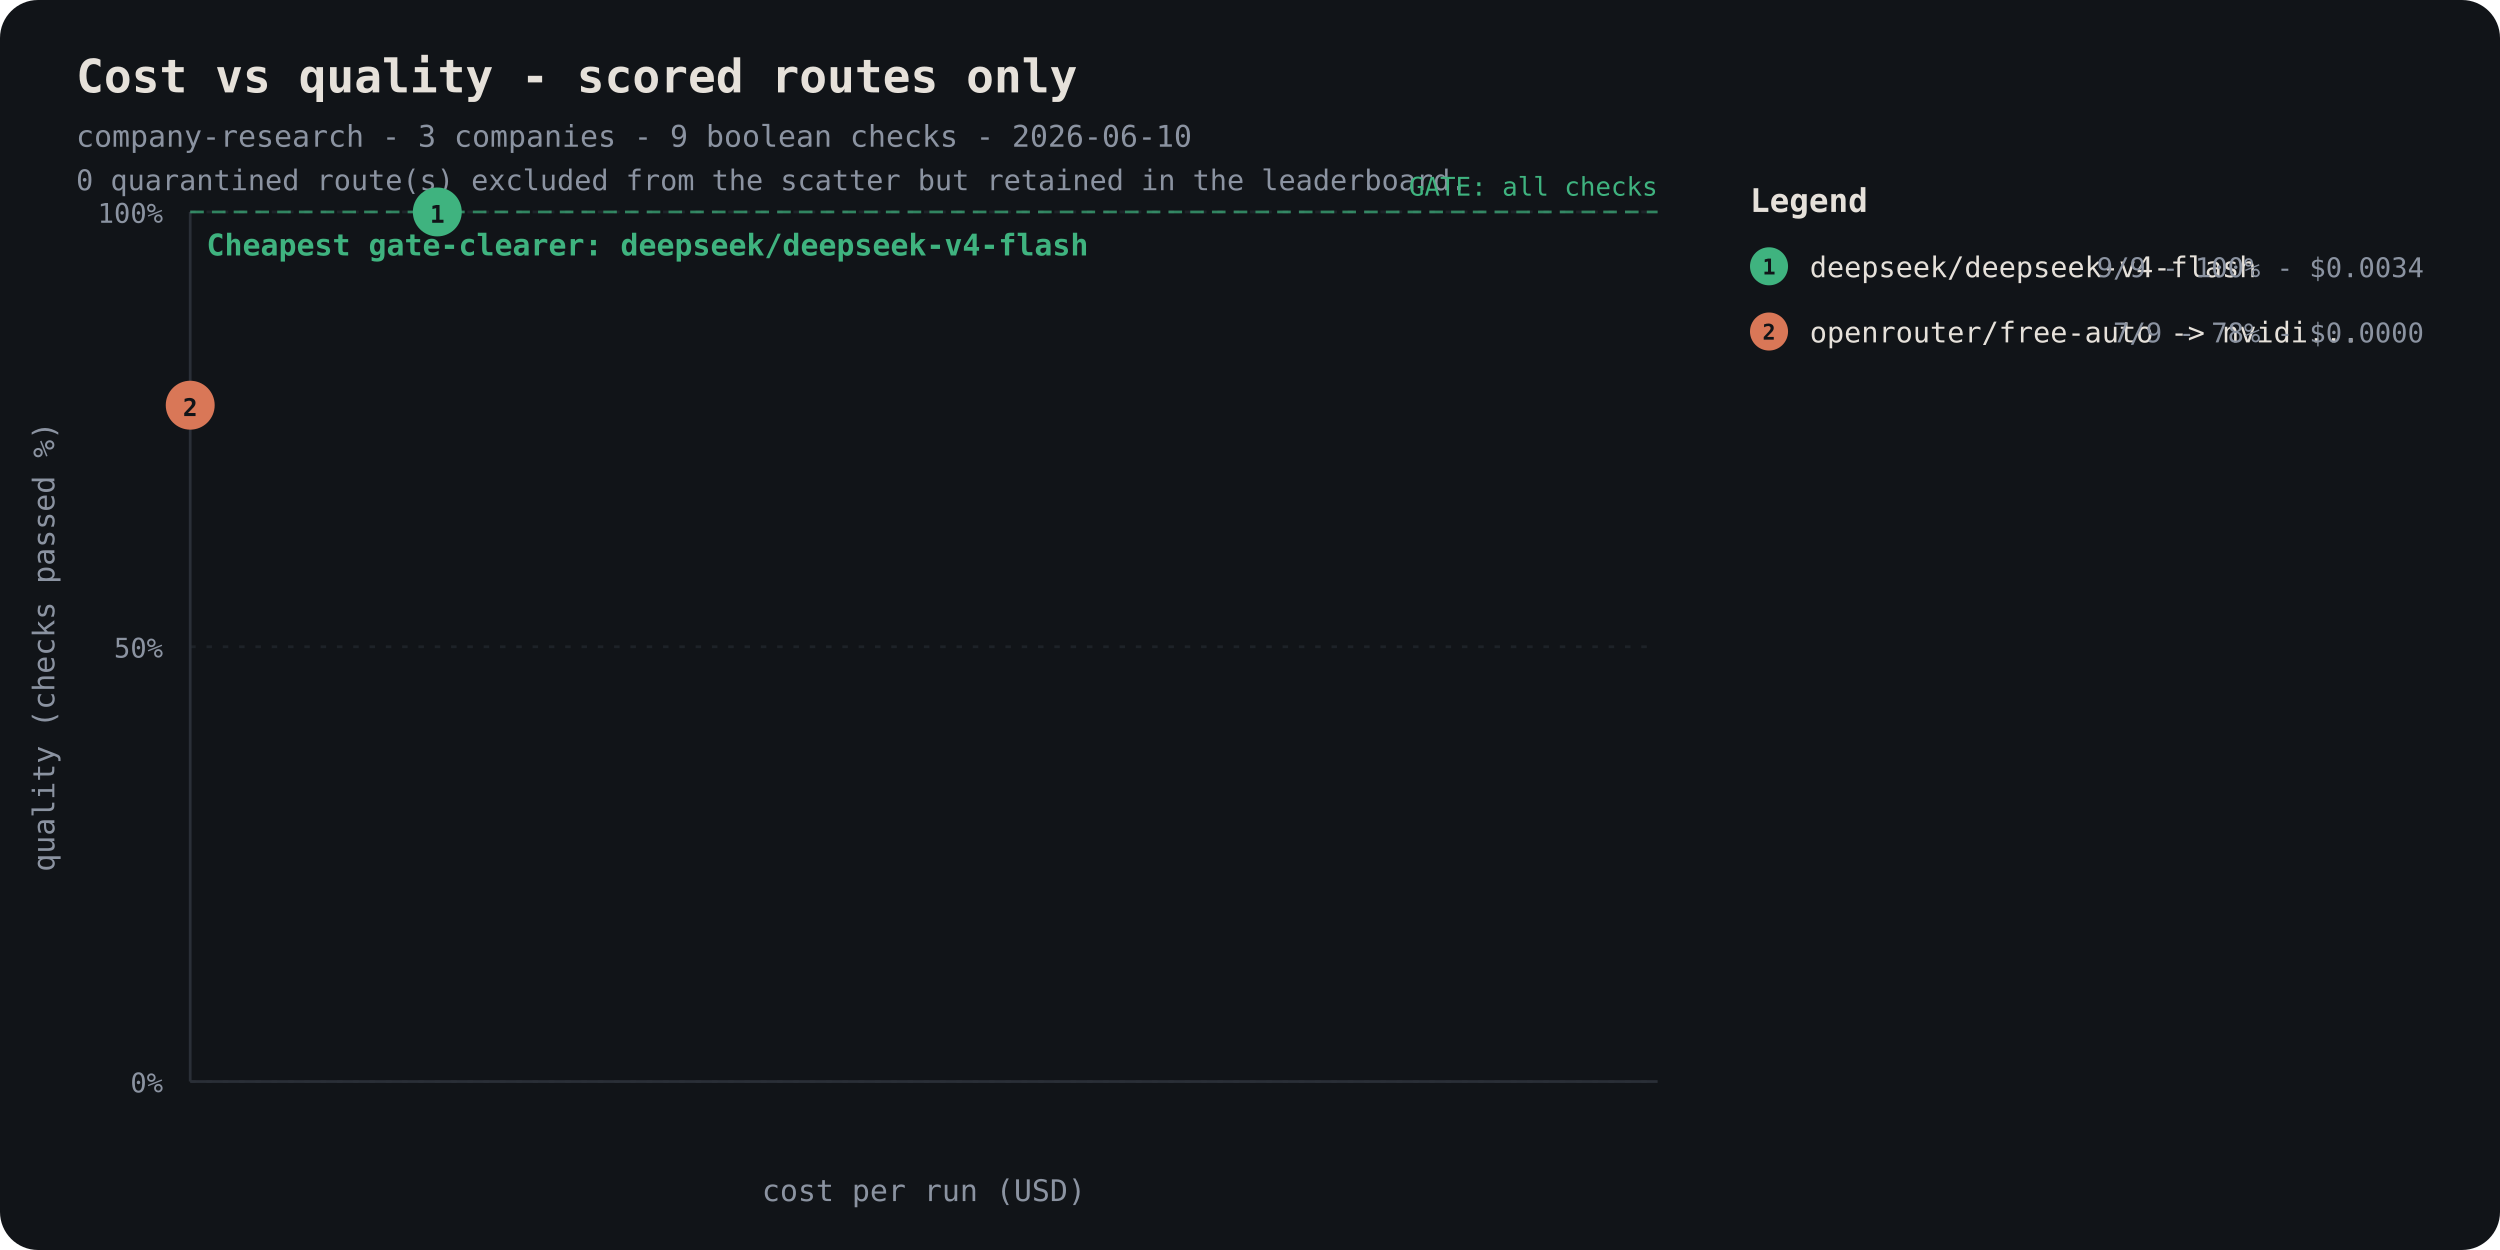
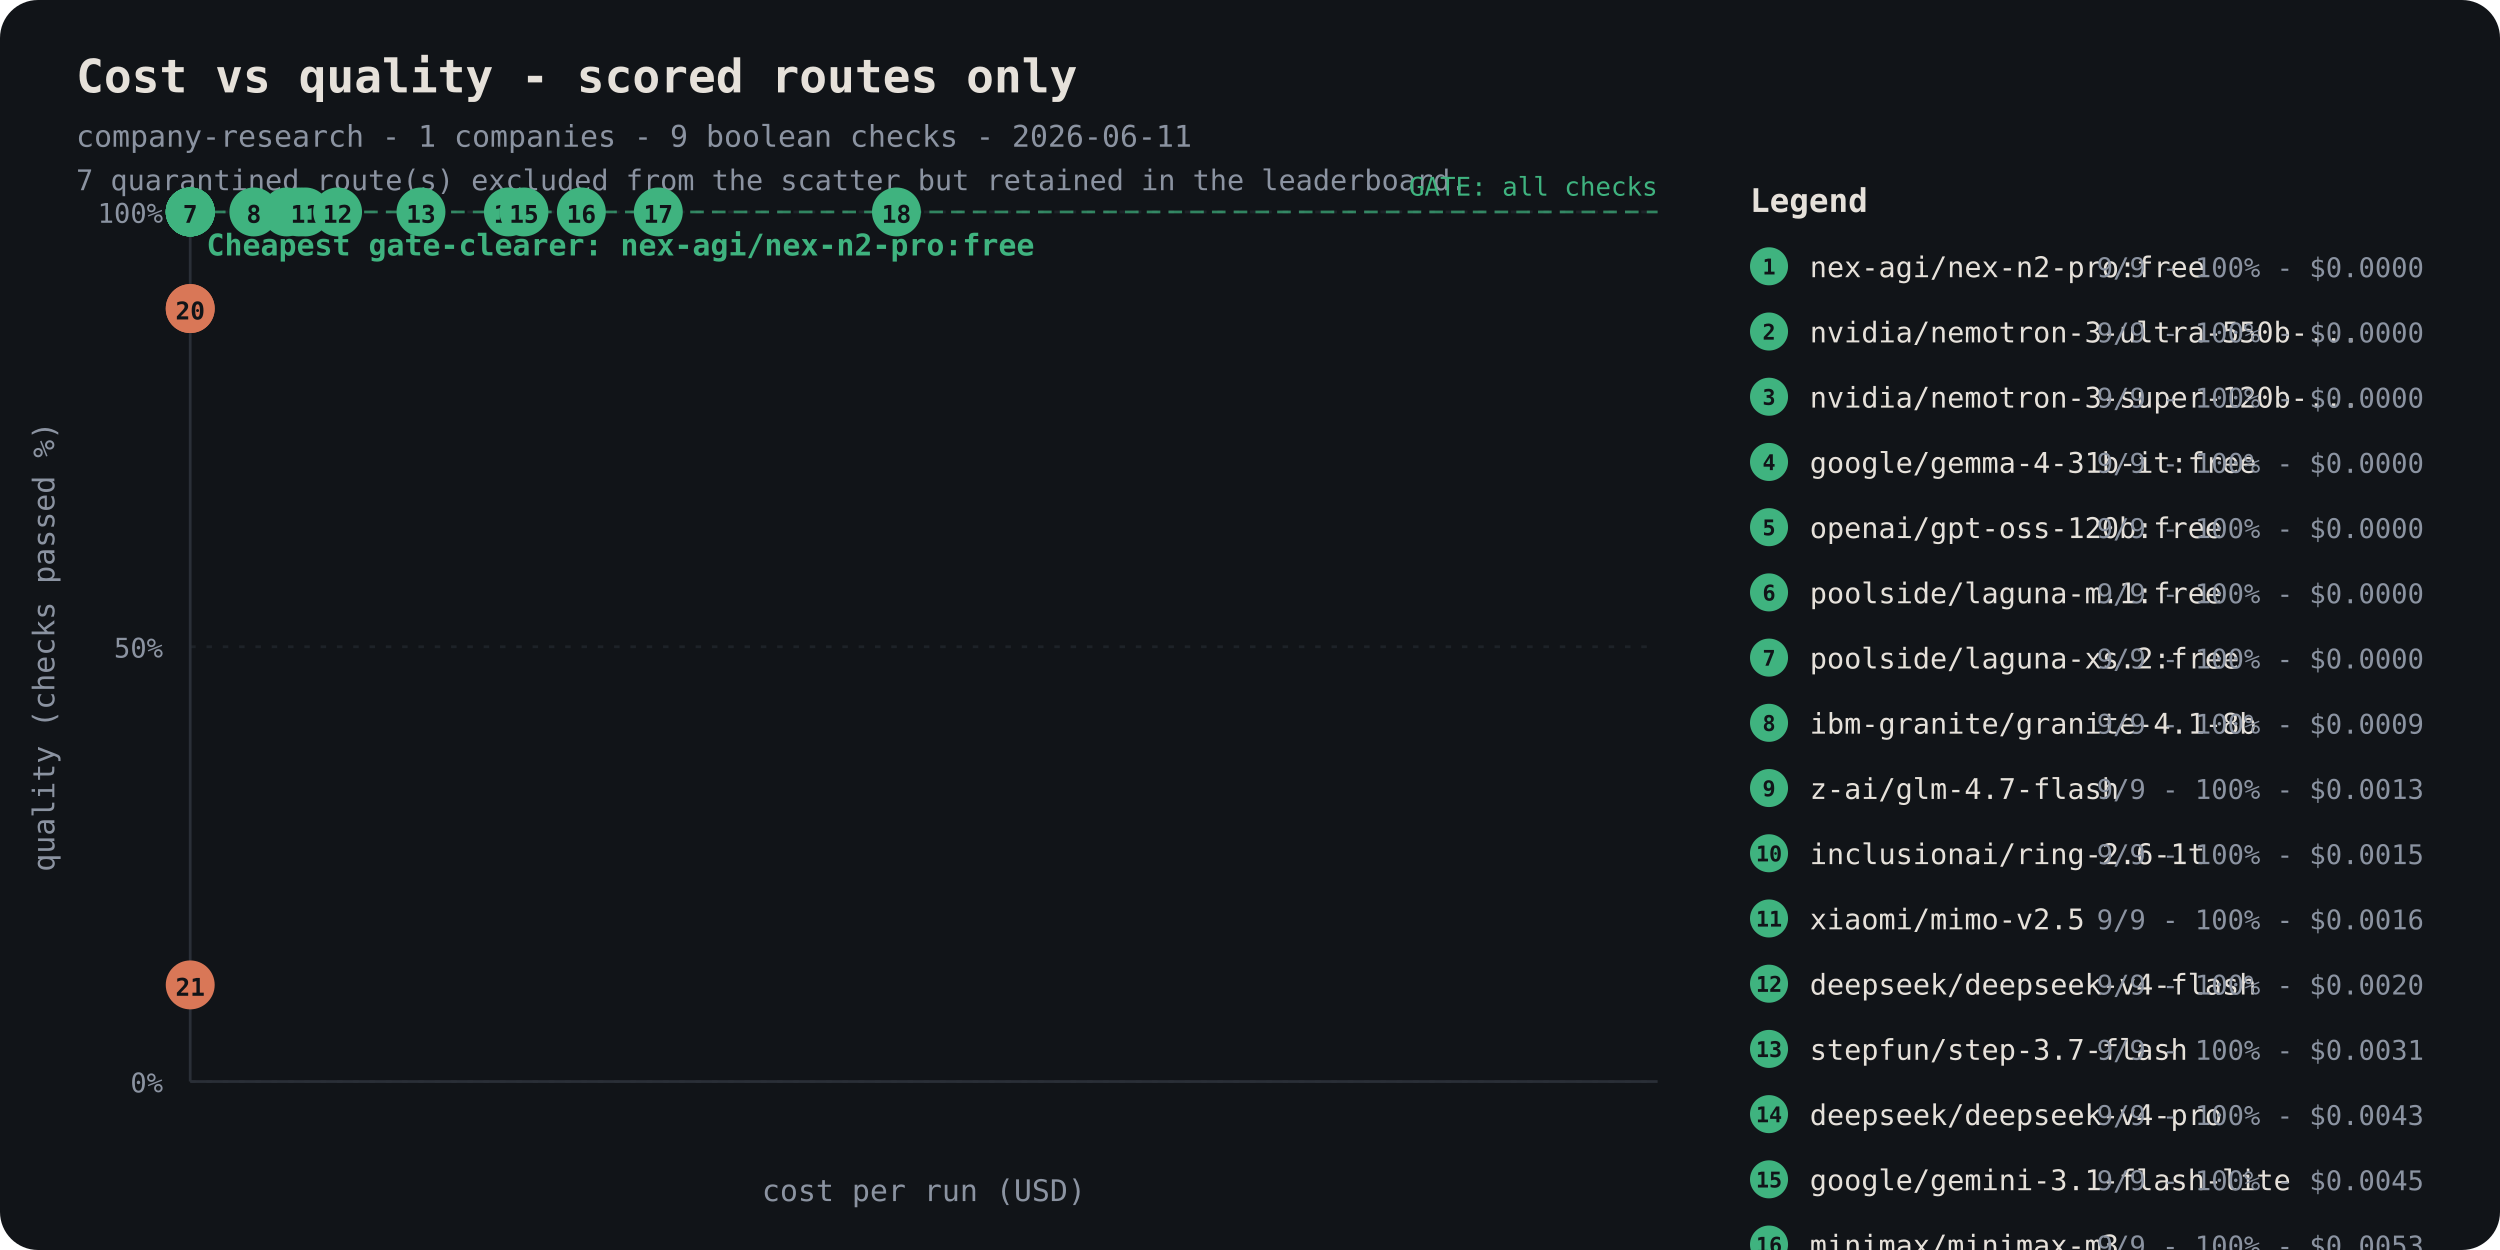
<svg xmlns="http://www.w3.org/2000/svg" width="920" height="460" viewBox="0 0 920 460" font-family="ui-monospace, 'JetBrains Mono', monospace">
  <rect width="920" height="460" rx="14" fill="#111418" />
  <text x="28" y="34" fill="#E6E1DA" font-size="17" font-weight="700">Cost vs quality - scored routes only</text>
-   <text x="28" y="54" fill="#8B93A1" font-size="11">company-research - 3 companies - 9 boolean checks - 2026-06-10</text>
-   <text x="28" y="70" fill="#8B93A1" font-size="10.5">0 quarantined route(s) excluded from the scatter but retained in the leaderboard.</text>
+   <text x="28" y="54" fill="#8B93A1" font-size="11">company-research - 1 companies - 9 boolean checks - 2026-06-11</text>
+   <text x="28" y="70" fill="#8B93A1" font-size="10.5">7 quarantined route(s) excluded from the scatter but retained in the leaderboard.</text>
  <line x1="70" y1="78" x2="70" y2="398" stroke="#2A2F37" />
  <line x1="70" y1="398" x2="610" y2="398" stroke="#2A2F37" />
  <text x="60" y="402" fill="#8B93A1" font-size="10" text-anchor="end">0%</text>
  <line x1="70" y1="398" x2="610" y2="398" stroke="#2A2F37" stroke-dasharray="2 4" opacity="0.5" />
  <text x="60" y="242" fill="#8B93A1" font-size="10" text-anchor="end">50%</text>
  <line x1="70" y1="238" x2="610" y2="238" stroke="#2A2F37" stroke-dasharray="2 4" opacity="0.5" />
  <text x="60" y="82" fill="#8B93A1" font-size="10" text-anchor="end">100%</text>
  <line x1="70" y1="78" x2="610" y2="78" stroke="#2A2F37" stroke-dasharray="2 4" opacity="0.5" />
  <text x="340" y="442" fill="#8B93A1" font-size="11" text-anchor="middle">cost per run (USD)</text>
  <text x="20" y="238" fill="#8B93A1" font-size="11" text-anchor="middle" transform="rotate(-90 20 238)">quality (checks passed %)</text>
  <line x1="70" y1="78" x2="610" y2="78" stroke="#3FB37F" stroke-dasharray="5 3" opacity="0.7" />
  <text x="610" y="72" fill="#3FB37F" font-size="9.5" text-anchor="end">GATE: all checks</text>
-   <circle cx="160.927" cy="78" r="9" fill="#3FB37F" />
-   <text x="160.927" y="82" fill="#111418" font-size="9" text-anchor="middle" font-weight="700">1</text>
-   <circle cx="70" cy="149.111" r="9" fill="#D97757" />
-   <text x="70" y="153.111" fill="#111418" font-size="9" text-anchor="middle" font-weight="700">2</text>
+   <circle cx="70" cy="78" r="9" fill="#3FB37F" />
+   <text x="70" y="82" fill="#111418" font-size="9" text-anchor="middle" font-weight="700">1</text>
+   <circle cx="70" cy="78" r="9" fill="#3FB37F" />
+   <text x="70" y="82" fill="#111418" font-size="9" text-anchor="middle" font-weight="700">2</text>
+   <circle cx="70" cy="78" r="9" fill="#3FB37F" />
+   <text x="70" y="82" fill="#111418" font-size="9" text-anchor="middle" font-weight="700">3</text>
+   <circle cx="70" cy="78" r="9" fill="#3FB37F" />
+   <text x="70" y="82" fill="#111418" font-size="9" text-anchor="middle" font-weight="700">4</text>
+   <circle cx="70" cy="78" r="9" fill="#3FB37F" />
+   <text x="70" y="82" fill="#111418" font-size="9" text-anchor="middle" font-weight="700">5</text>
+   <circle cx="70" cy="78" r="9" fill="#3FB37F" />
+   <text x="70" y="82" fill="#111418" font-size="9" text-anchor="middle" font-weight="700">6</text>
+   <circle cx="70" cy="78" r="9" fill="#3FB37F" />
+   <text x="70" y="82" fill="#111418" font-size="9" text-anchor="middle" font-weight="700">7</text>
+   <circle cx="93.412" cy="78" r="9" fill="#3FB37F" />
+   <text x="93.412" y="82" fill="#111418" font-size="9" text-anchor="middle" font-weight="700">8</text>
+   <circle cx="105.483" cy="78" r="9" fill="#3FB37F" />
+   <text x="105.483" y="82" fill="#111418" font-size="9" text-anchor="middle" font-weight="700">9</text>
+   <circle cx="110.005" cy="78" r="9" fill="#3FB37F" />
+   <text x="110.005" y="82" fill="#111418" font-size="9" text-anchor="middle" font-weight="700">10</text>
+   <circle cx="112.378" cy="78" r="9" fill="#3FB37F" />
+   <text x="112.378" y="82" fill="#111418" font-size="9" text-anchor="middle" font-weight="700">11</text>
+   <circle cx="124.229" cy="78" r="9" fill="#3FB37F" />
+   <text x="124.229" y="82" fill="#111418" font-size="9" text-anchor="middle" font-weight="700">12</text>
+   <circle cx="154.92" cy="78" r="9" fill="#3FB37F" />
+   <text x="154.92" y="82" fill="#111418" font-size="9" text-anchor="middle" font-weight="700">13</text>
+   <circle cx="187.098" cy="78" r="9" fill="#3FB37F" />
+   <text x="187.098" y="82" fill="#111418" font-size="9" text-anchor="middle" font-weight="700">14</text>
+   <circle cx="192.823" cy="78" r="9" fill="#3FB37F" />
+   <text x="192.823" y="82" fill="#111418" font-size="9" text-anchor="middle" font-weight="700">15</text>
+   <circle cx="213.937" cy="78" r="9" fill="#3FB37F" />
+   <text x="213.937" y="82" fill="#111418" font-size="9" text-anchor="middle" font-weight="700">16</text>
+   <circle cx="242.26" cy="78" r="9" fill="#3FB37F" />
+   <text x="242.26" y="82" fill="#111418" font-size="9" text-anchor="middle" font-weight="700">17</text>
+   <circle cx="329.891" cy="78" r="9" fill="#3FB37F" />
+   <text x="329.891" y="82" fill="#111418" font-size="9" text-anchor="middle" font-weight="700">18</text>
+   <circle cx="70" cy="113.556" r="9" fill="#D97757" />
+   <text x="70" y="117.556" fill="#111418" font-size="9" text-anchor="middle" font-weight="700">19</text>
+   <circle cx="70" cy="113.556" r="9" fill="#D97757" />
+   <text x="70" y="117.556" fill="#111418" font-size="9" text-anchor="middle" font-weight="700">20</text>
+   <circle cx="70" cy="362.444" r="9" fill="#D97757" />
+   <text x="70" y="366.444" fill="#111418" font-size="9" text-anchor="middle" font-weight="700">21</text>
  <text x="644" y="78" fill="#E6E1DA" font-size="12" font-weight="700">Legend</text>
  <circle cx="651" cy="98" r="7" fill="#3FB37F" />
  <text x="651" y="101" fill="#111418" font-size="8" text-anchor="middle" font-weight="700">1</text>
-   <text x="666" y="102" fill="#E6E1DA" font-size="10.5">deepseek/deepseek-v4-flash</text>
-   <text x="892" y="102" fill="#8B93A1" font-size="10" text-anchor="end">9/9 - 100% - $0.0034</text>
-   <circle cx="651" cy="122" r="7" fill="#D97757" />
+   <text x="666" y="102" fill="#E6E1DA" font-size="10.5">nex-agi/nex-n2-pro:free</text>
+   <text x="892" y="102" fill="#8B93A1" font-size="10" text-anchor="end">9/9 - 100% - $0.0000</text>
+   <circle cx="651" cy="122" r="7" fill="#3FB37F" />
  <text x="651" y="125" fill="#111418" font-size="8" text-anchor="middle" font-weight="700">2</text>
-   <text x="666" y="126" fill="#E6E1DA" font-size="10.5">openrouter/free-auto -&gt; nvidi...</text>
-   <text x="892" y="126" fill="#8B93A1" font-size="10" text-anchor="end">7/9 - 78% - $0.0000</text>
-   <text x="76" y="94" fill="#3FB37F" font-size="11" font-weight="700">Cheapest gate-clearer: deepseek/deepseek-v4-flash</text>
+   <text x="666" y="126" fill="#E6E1DA" font-size="10.5">nvidia/nemotron-3-ultra-550b-...</text>
+   <text x="892" y="126" fill="#8B93A1" font-size="10" text-anchor="end">9/9 - 100% - $0.0000</text>
+   <circle cx="651" cy="146" r="7" fill="#3FB37F" />
+   <text x="651" y="149" fill="#111418" font-size="8" text-anchor="middle" font-weight="700">3</text>
+   <text x="666" y="150" fill="#E6E1DA" font-size="10.5">nvidia/nemotron-3-super-120b-...</text>
+   <text x="892" y="150" fill="#8B93A1" font-size="10" text-anchor="end">9/9 - 100% - $0.0000</text>
+   <circle cx="651" cy="170" r="7" fill="#3FB37F" />
+   <text x="651" y="173" fill="#111418" font-size="8" text-anchor="middle" font-weight="700">4</text>
+   <text x="666" y="174" fill="#E6E1DA" font-size="10.5">google/gemma-4-31b-it:free</text>
+   <text x="892" y="174" fill="#8B93A1" font-size="10" text-anchor="end">9/9 - 100% - $0.0000</text>
+   <circle cx="651" cy="194" r="7" fill="#3FB37F" />
+   <text x="651" y="197" fill="#111418" font-size="8" text-anchor="middle" font-weight="700">5</text>
+   <text x="666" y="198" fill="#E6E1DA" font-size="10.5">openai/gpt-oss-120b:free</text>
+   <text x="892" y="198" fill="#8B93A1" font-size="10" text-anchor="end">9/9 - 100% - $0.0000</text>
+   <circle cx="651" cy="218" r="7" fill="#3FB37F" />
+   <text x="651" y="221" fill="#111418" font-size="8" text-anchor="middle" font-weight="700">6</text>
+   <text x="666" y="222" fill="#E6E1DA" font-size="10.5">poolside/laguna-m.1:free</text>
+   <text x="892" y="222" fill="#8B93A1" font-size="10" text-anchor="end">9/9 - 100% - $0.0000</text>
+   <circle cx="651" cy="242" r="7" fill="#3FB37F" />
+   <text x="651" y="245" fill="#111418" font-size="8" text-anchor="middle" font-weight="700">7</text>
+   <text x="666" y="246" fill="#E6E1DA" font-size="10.5">poolside/laguna-xs.2:free</text>
+   <text x="892" y="246" fill="#8B93A1" font-size="10" text-anchor="end">9/9 - 100% - $0.0000</text>
+   <circle cx="651" cy="266" r="7" fill="#3FB37F" />
+   <text x="651" y="269" fill="#111418" font-size="8" text-anchor="middle" font-weight="700">8</text>
+   <text x="666" y="270" fill="#E6E1DA" font-size="10.5">ibm-granite/granite-4.1-8b</text>
+   <text x="892" y="270" fill="#8B93A1" font-size="10" text-anchor="end">9/9 - 100% - $0.0009</text>
+   <circle cx="651" cy="290" r="7" fill="#3FB37F" />
+   <text x="651" y="293" fill="#111418" font-size="8" text-anchor="middle" font-weight="700">9</text>
+   <text x="666" y="294" fill="#E6E1DA" font-size="10.5">z-ai/glm-4.7-flash</text>
+   <text x="892" y="294" fill="#8B93A1" font-size="10" text-anchor="end">9/9 - 100% - $0.0013</text>
+   <circle cx="651" cy="314" r="7" fill="#3FB37F" />
+   <text x="651" y="317" fill="#111418" font-size="8" text-anchor="middle" font-weight="700">10</text>
+   <text x="666" y="318" fill="#E6E1DA" font-size="10.5">inclusionai/ring-2.6-1t</text>
+   <text x="892" y="318" fill="#8B93A1" font-size="10" text-anchor="end">9/9 - 100% - $0.0015</text>
+   <circle cx="651" cy="338" r="7" fill="#3FB37F" />
+   <text x="651" y="341" fill="#111418" font-size="8" text-anchor="middle" font-weight="700">11</text>
+   <text x="666" y="342" fill="#E6E1DA" font-size="10.5">xiaomi/mimo-v2.5</text>
+   <text x="892" y="342" fill="#8B93A1" font-size="10" text-anchor="end">9/9 - 100% - $0.0016</text>
+   <circle cx="651" cy="362" r="7" fill="#3FB37F" />
+   <text x="651" y="365" fill="#111418" font-size="8" text-anchor="middle" font-weight="700">12</text>
+   <text x="666" y="366" fill="#E6E1DA" font-size="10.5">deepseek/deepseek-v4-flash</text>
+   <text x="892" y="366" fill="#8B93A1" font-size="10" text-anchor="end">9/9 - 100% - $0.0020</text>
+   <circle cx="651" cy="386" r="7" fill="#3FB37F" />
+   <text x="651" y="389" fill="#111418" font-size="8" text-anchor="middle" font-weight="700">13</text>
+   <text x="666" y="390" fill="#E6E1DA" font-size="10.5">stepfun/step-3.7-flash</text>
+   <text x="892" y="390" fill="#8B93A1" font-size="10" text-anchor="end">9/9 - 100% - $0.0031</text>
+   <circle cx="651" cy="410" r="7" fill="#3FB37F" />
+   <text x="651" y="413" fill="#111418" font-size="8" text-anchor="middle" font-weight="700">14</text>
+   <text x="666" y="414" fill="#E6E1DA" font-size="10.5">deepseek/deepseek-v4-pro</text>
+   <text x="892" y="414" fill="#8B93A1" font-size="10" text-anchor="end">9/9 - 100% - $0.0043</text>
+   <circle cx="651" cy="434" r="7" fill="#3FB37F" />
+   <text x="651" y="437" fill="#111418" font-size="8" text-anchor="middle" font-weight="700">15</text>
+   <text x="666" y="438" fill="#E6E1DA" font-size="10.5">google/gemini-3.1-flash-lite</text>
+   <text x="892" y="438" fill="#8B93A1" font-size="10" text-anchor="end">9/9 - 100% - $0.0045</text>
+   <circle cx="651" cy="458" r="7" fill="#3FB37F" />
+   <text x="651" y="461" fill="#111418" font-size="8" text-anchor="middle" font-weight="700">16</text>
+   <text x="666" y="462" fill="#E6E1DA" font-size="10.5">minimax/minimax-m3</text>
+   <text x="892" y="462" fill="#8B93A1" font-size="10" text-anchor="end">9/9 - 100% - $0.0053</text>
+   <circle cx="651" cy="482" r="7" fill="#3FB37F" />
+   <text x="651" y="485" fill="#111418" font-size="8" text-anchor="middle" font-weight="700">17</text>
+   <text x="666" y="486" fill="#E6E1DA" font-size="10.5">nvidia/nemotron-3-ultra-550b-...</text>
+   <text x="892" y="486" fill="#8B93A1" font-size="10" text-anchor="end">9/9 - 100% - $0.0064</text>
+   <circle cx="651" cy="506" r="7" fill="#3FB37F" />
+   <text x="651" y="509" fill="#111418" font-size="8" text-anchor="middle" font-weight="700">18</text>
+   <text x="666" y="510" fill="#E6E1DA" font-size="10.5">qwen/qwen3.7-plus</text>
+   <text x="892" y="510" fill="#8B93A1" font-size="10" text-anchor="end">9/9 - 100% - $0.0096</text>
+   <circle cx="651" cy="530" r="7" fill="#D97757" />
+   <text x="651" y="533" fill="#111418" font-size="8" text-anchor="middle" font-weight="700">19</text>
+   <text x="666" y="534" fill="#E6E1DA" font-size="10.5">openrouter/free</text>
+   <text x="892" y="534" fill="#8B93A1" font-size="10" text-anchor="end">8/9 - 89% - $0.0000</text>
+   <circle cx="651" cy="554" r="7" fill="#D97757" />
+   <text x="651" y="557" fill="#111418" font-size="8" text-anchor="middle" font-weight="700">20</text>
+   <text x="666" y="558" fill="#E6E1DA" font-size="10.5">nvidia/nemotron-nano-9b-v2:fr...</text>
+   <text x="892" y="558" fill="#8B93A1" font-size="10" text-anchor="end">8/9 - 89% - $0.0000</text>
+   <circle cx="651" cy="578" r="7" fill="#D97757" />
+   <text x="651" y="581" fill="#111418" font-size="8" text-anchor="middle" font-weight="700">21</text>
+   <text x="666" y="582" fill="#E6E1DA" font-size="10.5">openai/gpt-oss-20b:free</text>
+   <text x="892" y="582" fill="#8B93A1" font-size="10" text-anchor="end">1/9 - 11% - $0.0000</text>
+   <text x="76" y="94" fill="#3FB37F" font-size="11" font-weight="700">Cheapest gate-clearer: nex-agi/nex-n2-pro:free</text>
</svg>
